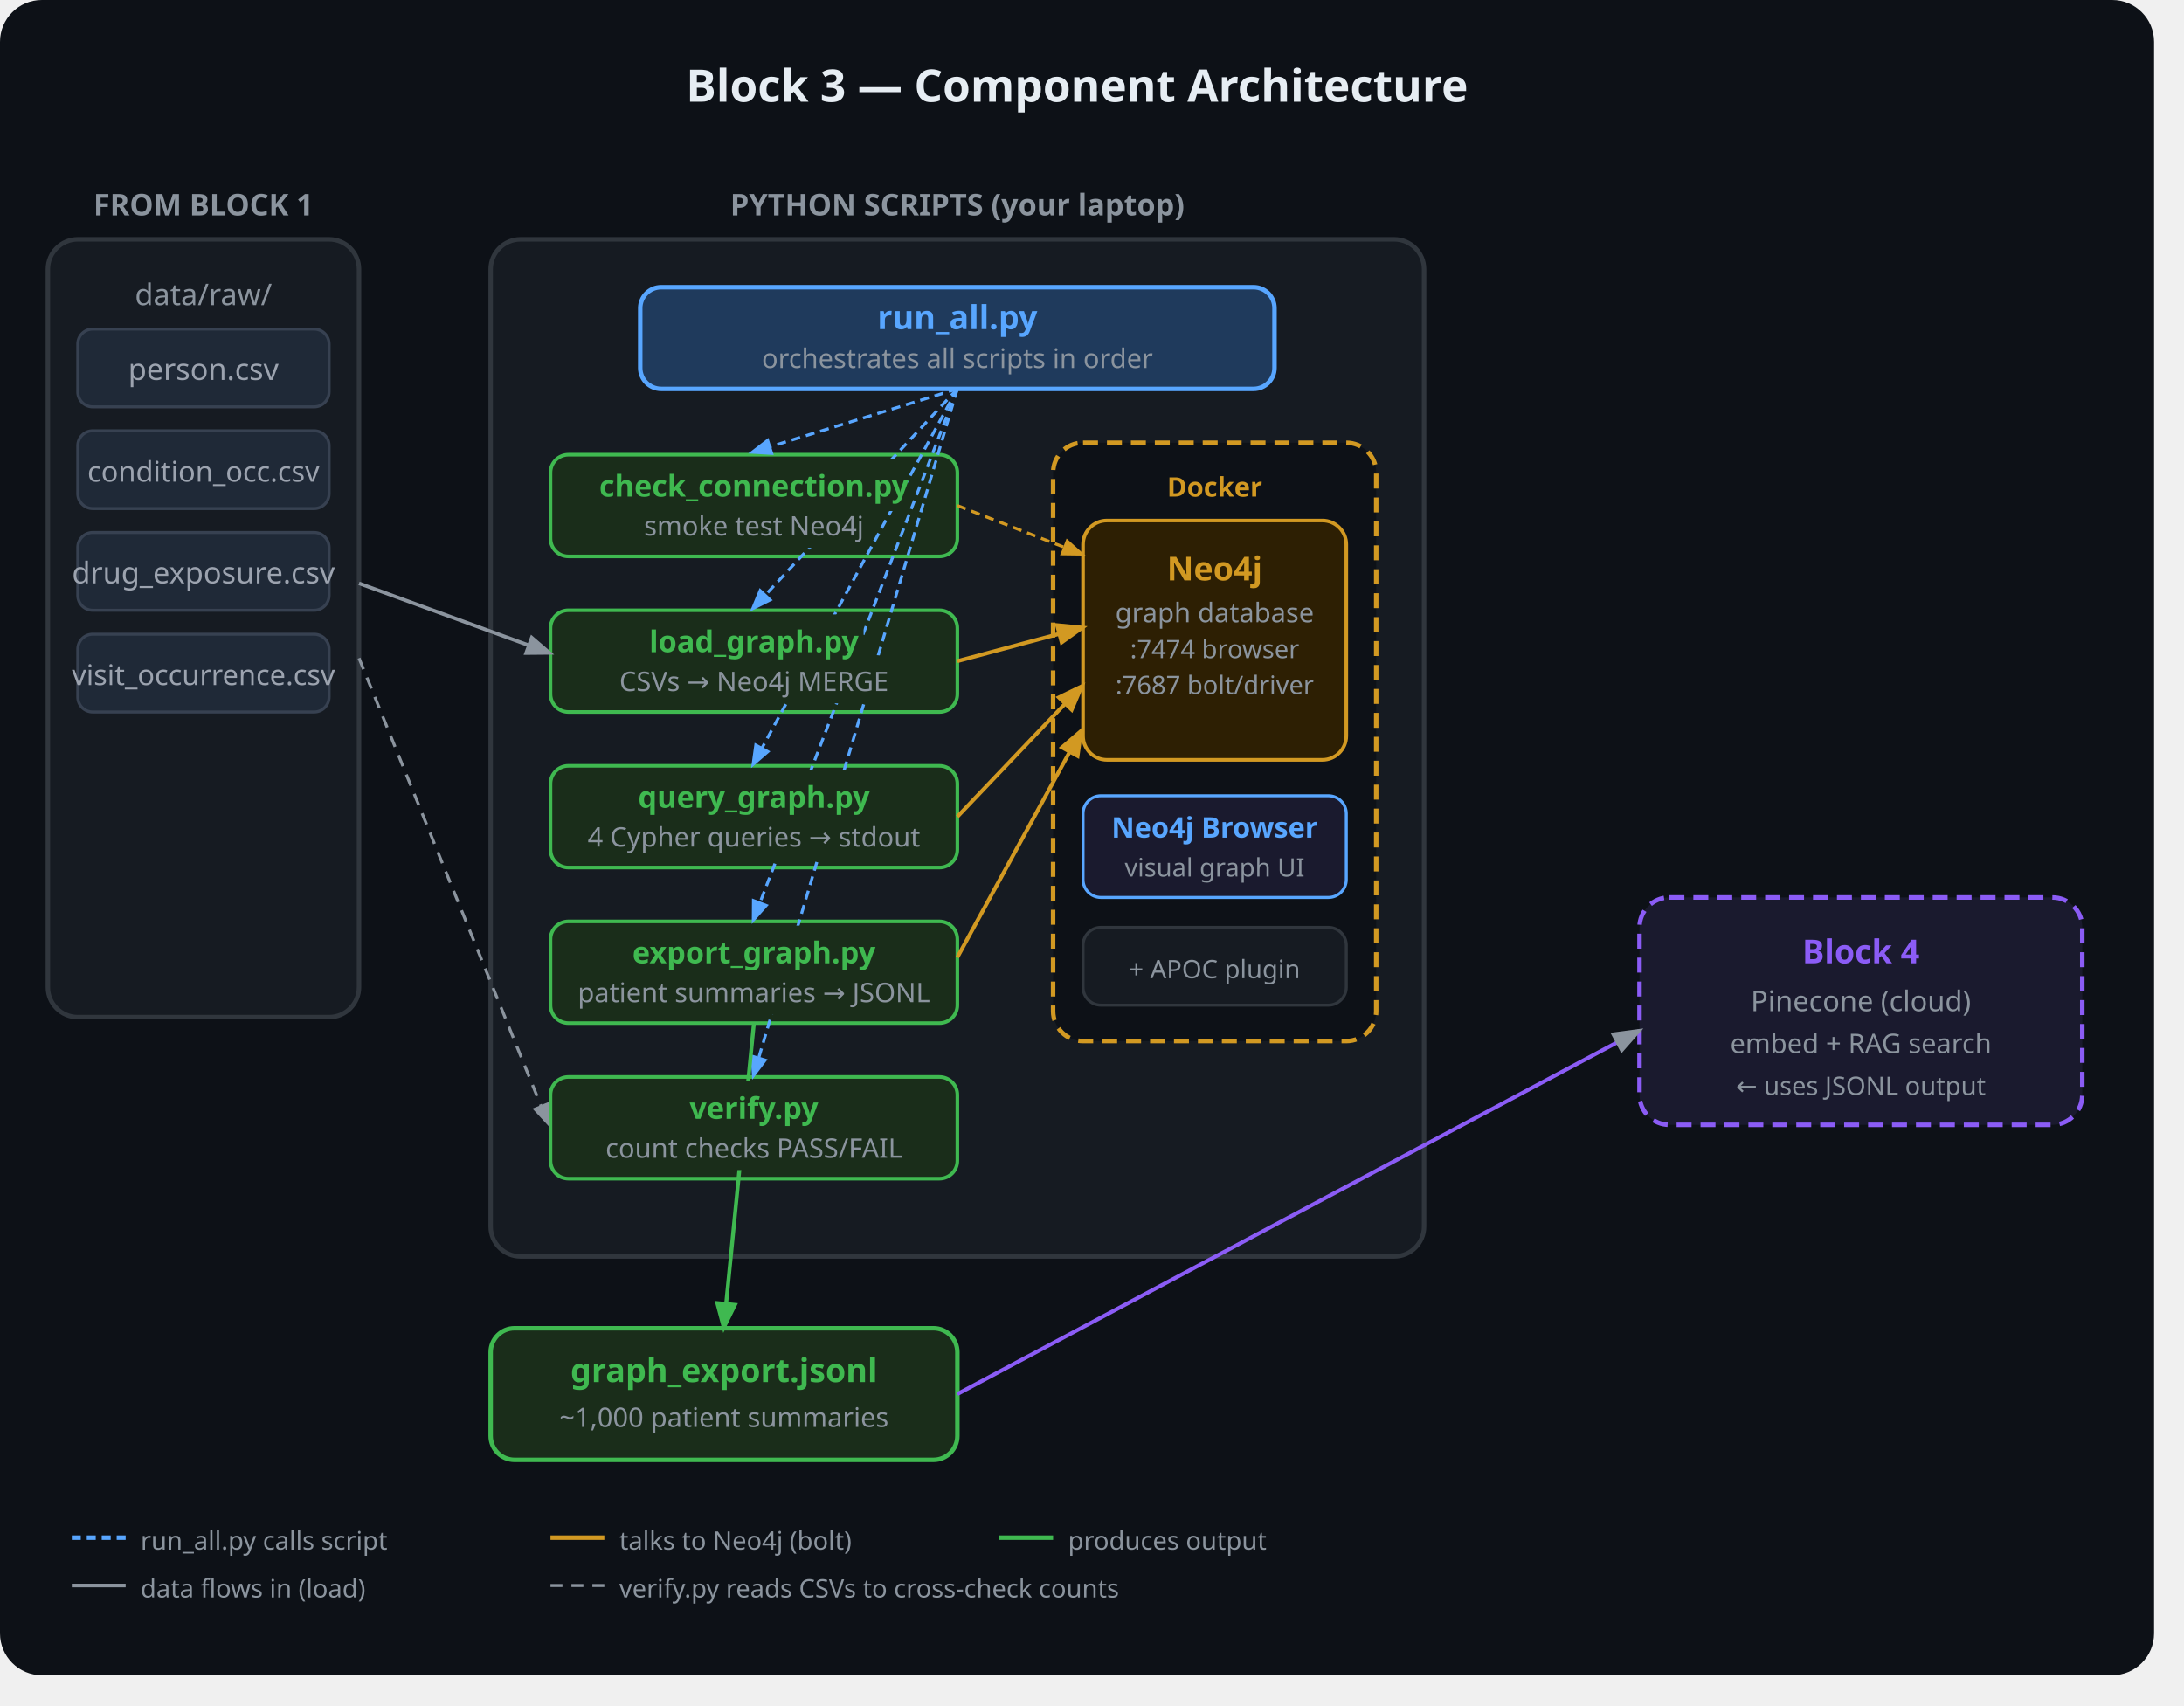
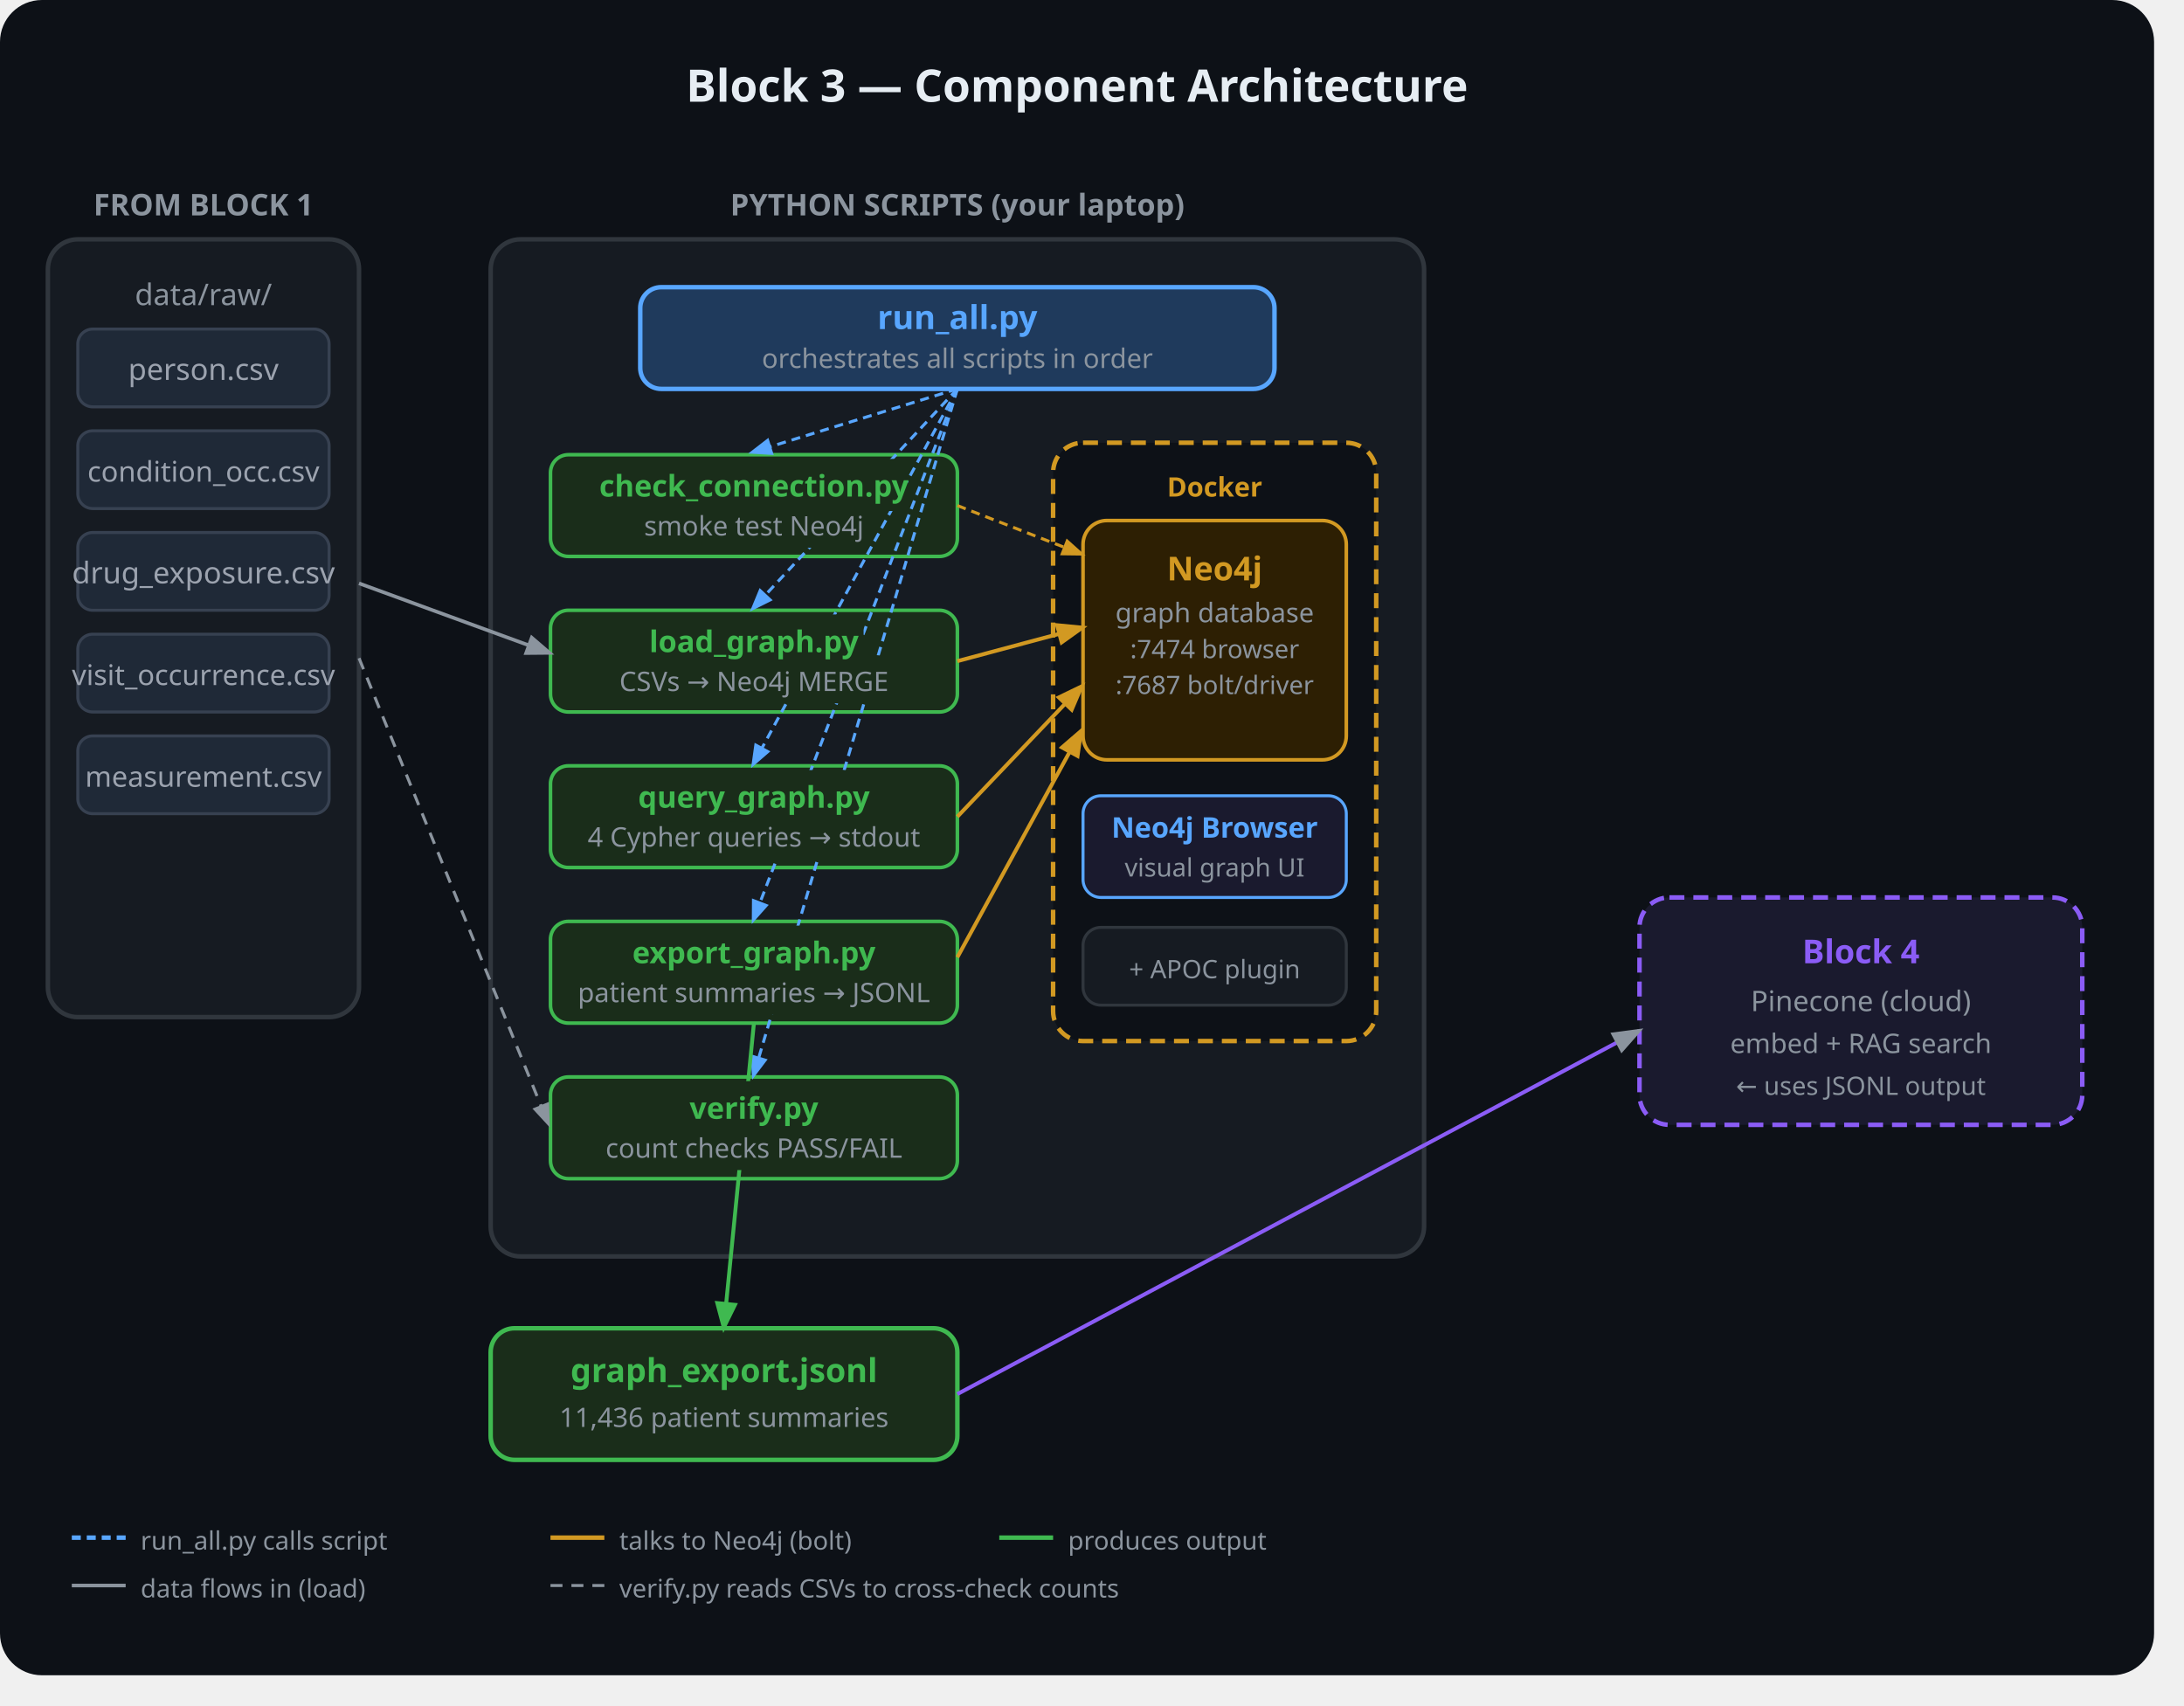
<svg xmlns="http://www.w3.org/2000/svg" viewBox="0 0 730 570" role="img" font-family="system-ui, sans-serif" font-size="12" style="">
  <defs>
    <marker id="arr" markerWidth="8" markerHeight="8" refX="6" refY="3" orient="auto">
      <path d="M0,0 L0,6 L8,3 z" fill="#8b949e" />
    </marker>
    <marker id="arrBlue" markerWidth="8" markerHeight="8" refX="6" refY="3" orient="auto">
      <path d="M0,0 L0,6 L8,3 z" fill="#58a6ff" />
    </marker>
    <marker id="arrGreen" markerWidth="8" markerHeight="8" refX="6" refY="3" orient="auto">
      <path d="M0,0 L0,6 L8,3 z" fill="#3fb950" />
    </marker>
    <marker id="arrYellow" markerWidth="8" markerHeight="8" refX="6" refY="3" orient="auto">
      <path d="M0,0 L0,6 L8,3 z" fill="#d29922" />
    </marker>
    <mask id="imagine-text-gaps-xawyx4" maskUnits="userSpaceOnUse">
      <rect x="0" y="0" width="730" height="570" fill="white" />
      <rect x="231.711" y="15.746" width="256.943" height="23.787" fill="black" rx="2" />
      <rect x="30.007" y="59.4" width="75.986" height="17.427" fill="black" rx="2" />
      <rect x="42.479" y="89.4" width="51.379" height="17.427" fill="black" rx="2" />
      <rect x="40.917" y="114.4" width="54.322" height="17.427" fill="black" rx="2" />
      <rect x="27.506" y="148.4" width="81.385" height="16.72" fill="black" rx="2" />
      <rect x="23.476" y="182.4" width="89.204" height="17.427" fill="black" rx="2" />
      <rect x="22.598" y="216.4" width="90.485" height="16.72" fill="black" rx="2" />
      <rect x="244.834" y="59.4" width="150.332" height="17.427" fill="black" rx="2" />
      <rect x="290.918" y="95.986" width="58.602" height="18.84" fill="black" rx="2" />
      <rect x="255.241" y="111.106" width="129.92" height="16.014" fill="black" rx="2" />
      <rect x="201.077" y="153.4" width="102.415" height="17.427" fill="black" rx="2" />
      <rect x="213.35" y="167.106" width="77.3" height="16.014" fill="black" rx="2" />
      <rect x="215.912" y="205.4" width="72.743" height="17.427" fill="black" rx="2" />
      <rect x="204.516" y="219.106" width="95.353" height="16.014" fill="black" rx="2" />
      <rect x="212.588" y="257.4" width="79.389" height="17.427" fill="black" rx="2" />
      <rect x="194.739" y="271.106" width="114.29" height="16.014" fill="black" rx="2" />
      <rect x="210.805" y="309.4" width="82.953" height="17.427" fill="black" rx="2" />
      <rect x="192.177" y="323.106" width="120.352" height="16.014" fill="black" rx="2" />
      <rect x="228.163" y="361.4" width="47.538" height="17.427" fill="black" rx="2" />
      <rect x="201.215" y="375.106" width="102.28" height="16.014" fill="black" rx="2" />
      <rect x="387.634" y="154.106" width="37.638" height="16.014" fill="black" rx="2" />
      <rect x="386.591" y="179.986" width="39.217" height="18.84" fill="black" rx="2" />
      <rect x="371.132" y="196.106" width="69.977" height="16.014" fill="black" rx="2" />
      <rect x="375.725" y="208.813" width="61.127" height="15.307" fill="black" rx="2" />
      <rect x="370.911" y="220.813" width="70.758" height="15.307" fill="black" rx="2" />
      <rect x="370.376" y="267.4" width="71.973" height="16.72" fill="black" rx="2" />
      <rect x="373.418" y="281.813" width="64.458" height="15.307" fill="black" rx="2" />
      <rect x="373.953" y="315.813" width="64.229" height="15.307" fill="black" rx="2" />
      <rect x="189.459" y="447.986" width="105.082" height="18.84" fill="black" rx="2" />
      <rect x="186.406" y="465.106" width="111.602" height="16.014" fill="black" rx="2" />
      <rect x="599.157" y="307.986" width="46.423" height="18.84" fill="black" rx="2" />
      <rect x="583.091" y="325.4" width="77.819" height="16.72" fill="black" rx="2" />
      <rect x="576.024" y="340.106" width="91.953" height="16.014" fill="black" rx="2" />
      <rect x="577.79" y="354.813" width="89.066" height="15.307" fill="black" rx="2" />
      <rect x="19" y="-3.187" width="85.159" height="15.307" fill="black" rx="2" />
      <rect x="179" y="-3.187" width="82.627" height="15.307" fill="black" rx="2" />
      <rect x="329" y="-3.187" width="71.028" height="15.307" fill="black" rx="2" />
      <rect x="19" y="12.813" width="79.553" height="15.307" fill="black" rx="2" />
      <rect x="178.293" y="12.813" width="166.917" height="15.307" fill="black" rx="2" />
    </mask>
  </defs>
  <rect width="720" height="560" fill="#0d1117" rx="14" style="fill:rgb(13, 17, 23);stroke:none;color:rgb(11, 11, 11);stroke-width:1px;stroke-linecap:butt;stroke-linejoin:miter;opacity:1;font-family:system-ui, sans-serif;font-size:12px;font-weight:400;text-anchor:start;dominant-baseline:auto" />
  <text x="360" y="34" text-anchor="middle" font-size="15" font-weight="700" fill="#e6edf3" style="fill:rgb(230, 237, 243);stroke:none;color:rgb(11, 11, 11);stroke-width:1px;stroke-linecap:butt;stroke-linejoin:miter;opacity:1;font-family:system-ui, sans-serif;font-size:15px;font-weight:700;text-anchor:middle;dominant-baseline:auto">Block 3 — Component Architecture</text>
  <text x="68" y="72" text-anchor="middle" font-size="10" fill="#8b949e" font-weight="600" style="fill:rgb(139, 148, 158);stroke:none;color:rgb(11, 11, 11);stroke-width:1px;stroke-linecap:butt;stroke-linejoin:miter;opacity:1;font-family:system-ui, sans-serif;font-size:10px;font-weight:600;text-anchor:middle;dominant-baseline:auto">FROM BLOCK 1</text>
  <rect x="16" y="80" width="104" height="260" rx="10" fill="#161b22" stroke="#30363d" stroke-width="1.5" style="fill:rgb(22, 27, 34);stroke:rgb(48, 54, 61);color:rgb(11, 11, 11);stroke-width:1.5px;stroke-linecap:butt;stroke-linejoin:miter;opacity:1;font-family:system-ui, sans-serif;font-size:12px;font-weight:400;text-anchor:start;dominant-baseline:auto" />
  <text x="68" y="102" text-anchor="middle" font-size="10" fill="#8b949e" style="fill:rgb(139, 148, 158);stroke:none;color:rgb(11, 11, 11);stroke-width:1px;stroke-linecap:butt;stroke-linejoin:miter;opacity:1;font-family:system-ui, sans-serif;font-size:10px;font-weight:400;text-anchor:middle;dominant-baseline:auto">data/raw/</text>
  <rect x="26" y="110" width="84" height="26" rx="5" fill="#1f2937" stroke="#374151" stroke-width="1" style="fill:rgb(31, 41, 55);stroke:rgb(55, 65, 81);color:rgb(11, 11, 11);stroke-width:1px;stroke-linecap:butt;stroke-linejoin:miter;opacity:1;font-family:system-ui, sans-serif;font-size:12px;font-weight:400;text-anchor:start;dominant-baseline:auto" />
  <text x="68" y="127" text-anchor="middle" font-size="10" fill="#9ca3af" style="fill:rgb(156, 163, 175);stroke:none;color:rgb(11, 11, 11);stroke-width:1px;stroke-linecap:butt;stroke-linejoin:miter;opacity:1;font-family:system-ui, sans-serif;font-size:10px;font-weight:400;text-anchor:middle;dominant-baseline:auto">person.csv</text>
  <rect x="26" y="144" width="84" height="26" rx="5" fill="#1f2937" stroke="#374151" stroke-width="1" style="fill:rgb(31, 41, 55);stroke:rgb(55, 65, 81);color:rgb(11, 11, 11);stroke-width:1px;stroke-linecap:butt;stroke-linejoin:miter;opacity:1;font-family:system-ui, sans-serif;font-size:12px;font-weight:400;text-anchor:start;dominant-baseline:auto" />
  <text x="68" y="161" text-anchor="middle" font-size="9.5" fill="#9ca3af" style="fill:rgb(156, 163, 175);stroke:none;color:rgb(11, 11, 11);stroke-width:1px;stroke-linecap:butt;stroke-linejoin:miter;opacity:1;font-family:system-ui, sans-serif;font-size:9.5px;font-weight:400;text-anchor:middle;dominant-baseline:auto">condition_occ.csv</text>
  <rect x="26" y="178" width="84" height="26" rx="5" fill="#1f2937" stroke="#374151" stroke-width="1" style="fill:rgb(31, 41, 55);stroke:rgb(55, 65, 81);color:rgb(11, 11, 11);stroke-width:1px;stroke-linecap:butt;stroke-linejoin:miter;opacity:1;font-family:system-ui, sans-serif;font-size:12px;font-weight:400;text-anchor:start;dominant-baseline:auto" />
  <text x="68" y="195" text-anchor="middle" font-size="10" fill="#9ca3af" style="fill:rgb(156, 163, 175);stroke:none;color:rgb(11, 11, 11);stroke-width:1px;stroke-linecap:butt;stroke-linejoin:miter;opacity:1;font-family:system-ui, sans-serif;font-size:10px;font-weight:400;text-anchor:middle;dominant-baseline:auto">drug_exposure.csv</text>
  <rect x="26" y="212" width="84" height="26" rx="5" fill="#1f2937" stroke="#374151" stroke-width="1" style="fill:rgb(31, 41, 55);stroke:rgb(55, 65, 81);color:rgb(11, 11, 11);stroke-width:1px;stroke-linecap:butt;stroke-linejoin:miter;opacity:1;font-family:system-ui, sans-serif;font-size:12px;font-weight:400;text-anchor:start;dominant-baseline:auto" />
  <text x="68" y="229" text-anchor="middle" font-size="9.5" fill="#9ca3af" style="fill:rgb(156, 163, 175);stroke:none;color:rgb(11, 11, 11);stroke-width:1px;stroke-linecap:butt;stroke-linejoin:miter;opacity:1;font-family:system-ui, sans-serif;font-size:9.5px;font-weight:400;text-anchor:middle;dominant-baseline:auto">visit_occurrence.csv</text>
+   <rect x="26" y="246" width="84" height="26" rx="5" fill="#1f2937" stroke="#374151" stroke-width="1" style="fill:rgb(31, 41, 55);stroke:rgb(55, 65, 81);color:rgb(11, 11, 11);stroke-width:1px;stroke-linecap:butt;stroke-linejoin:miter;opacity:1;font-family:system-ui, sans-serif;font-size:12px;font-weight:400;text-anchor:start;dominant-baseline:auto" />
+   <text x="68" y="263" text-anchor="middle" font-size="9.5" fill="#9ca3af" style="fill:rgb(156, 163, 175);stroke:none;color:rgb(11, 11, 11);stroke-width:1px;stroke-linecap:butt;stroke-linejoin:miter;opacity:1;font-family:system-ui, sans-serif;font-size:9.5px;font-weight:400;text-anchor:middle;dominant-baseline:auto">measurement.csv</text>
  <text x="320" y="72" text-anchor="middle" font-size="10" fill="#8b949e" font-weight="600" style="fill:rgb(139, 148, 158);stroke:none;color:rgb(11, 11, 11);stroke-width:1px;stroke-linecap:butt;stroke-linejoin:miter;opacity:1;font-family:system-ui, sans-serif;font-size:10px;font-weight:600;text-anchor:middle;dominant-baseline:auto">PYTHON SCRIPTS (your laptop)</text>
  <rect x="164" y="80" width="312" height="340" rx="10" fill="#161b22" stroke="#30363d" stroke-width="1.5" style="fill:rgb(22, 27, 34);stroke:rgb(48, 54, 61);color:rgb(11, 11, 11);stroke-width:1.5px;stroke-linecap:butt;stroke-linejoin:miter;opacity:1;font-family:system-ui, sans-serif;font-size:12px;font-weight:400;text-anchor:start;dominant-baseline:auto" />
  <rect x="214" y="96" width="212" height="34" rx="7" fill="#1f3a5c" stroke="#58a6ff" stroke-width="1.5" style="fill:rgb(31, 58, 92);stroke:rgb(88, 166, 255);color:rgb(11, 11, 11);stroke-width:1.5px;stroke-linecap:butt;stroke-linejoin:miter;opacity:1;font-family:system-ui, sans-serif;font-size:12px;font-weight:400;text-anchor:start;dominant-baseline:auto" />
  <text x="320" y="110" text-anchor="middle" font-size="11" font-weight="700" fill="#58a6ff" style="fill:rgb(88, 166, 255);stroke:none;color:rgb(11, 11, 11);stroke-width:1px;stroke-linecap:butt;stroke-linejoin:miter;opacity:1;font-family:system-ui, sans-serif;font-size:11px;font-weight:700;text-anchor:middle;dominant-baseline:auto">run_all.py</text>
  <text x="320" y="123" text-anchor="middle" font-size="9" fill="#8b949e" style="fill:rgb(139, 148, 158);stroke:none;color:rgb(11, 11, 11);stroke-width:1px;stroke-linecap:butt;stroke-linejoin:miter;opacity:1;font-family:system-ui, sans-serif;font-size:9px;font-weight:400;text-anchor:middle;dominant-baseline:auto">orchestrates all scripts in order</text>
  <rect x="184" y="152" width="136" height="34" rx="6" fill="#1a2d1a" stroke="#3fb950" stroke-width="1.2" style="fill:rgb(26, 45, 26);stroke:rgb(63, 185, 80);color:rgb(11, 11, 11);stroke-width:1.2px;stroke-linecap:butt;stroke-linejoin:miter;opacity:1;font-family:system-ui, sans-serif;font-size:12px;font-weight:400;text-anchor:start;dominant-baseline:auto" />
  <text x="252" y="166" text-anchor="middle" font-size="10" font-weight="600" fill="#3fb950" style="fill:rgb(63, 185, 80);stroke:none;color:rgb(11, 11, 11);stroke-width:1px;stroke-linecap:butt;stroke-linejoin:miter;opacity:1;font-family:system-ui, sans-serif;font-size:10px;font-weight:600;text-anchor:middle;dominant-baseline:auto">check_connection.py</text>
  <text x="252" y="179" text-anchor="middle" font-size="9" fill="#8b949e" style="fill:rgb(139, 148, 158);stroke:none;color:rgb(11, 11, 11);stroke-width:1px;stroke-linecap:butt;stroke-linejoin:miter;opacity:1;font-family:system-ui, sans-serif;font-size:9px;font-weight:400;text-anchor:middle;dominant-baseline:auto">smoke test Neo4j</text>
  <rect x="184" y="204" width="136" height="34" rx="6" fill="#1a2d1a" stroke="#3fb950" stroke-width="1.2" style="fill:rgb(26, 45, 26);stroke:rgb(63, 185, 80);color:rgb(11, 11, 11);stroke-width:1.2px;stroke-linecap:butt;stroke-linejoin:miter;opacity:1;font-family:system-ui, sans-serif;font-size:12px;font-weight:400;text-anchor:start;dominant-baseline:auto" />
  <text x="252" y="218" text-anchor="middle" font-size="10" font-weight="600" fill="#3fb950" style="fill:rgb(63, 185, 80);stroke:none;color:rgb(11, 11, 11);stroke-width:1px;stroke-linecap:butt;stroke-linejoin:miter;opacity:1;font-family:system-ui, sans-serif;font-size:10px;font-weight:600;text-anchor:middle;dominant-baseline:auto">load_graph.py</text>
  <text x="252" y="231" text-anchor="middle" font-size="9" fill="#8b949e" style="fill:rgb(139, 148, 158);stroke:none;color:rgb(11, 11, 11);stroke-width:1px;stroke-linecap:butt;stroke-linejoin:miter;opacity:1;font-family:system-ui, sans-serif;font-size:9px;font-weight:400;text-anchor:middle;dominant-baseline:auto">CSVs → Neo4j MERGE</text>
  <rect x="184" y="256" width="136" height="34" rx="6" fill="#1a2d1a" stroke="#3fb950" stroke-width="1.2" style="fill:rgb(26, 45, 26);stroke:rgb(63, 185, 80);color:rgb(11, 11, 11);stroke-width:1.2px;stroke-linecap:butt;stroke-linejoin:miter;opacity:1;font-family:system-ui, sans-serif;font-size:12px;font-weight:400;text-anchor:start;dominant-baseline:auto" />
  <text x="252" y="270" text-anchor="middle" font-size="10" font-weight="600" fill="#3fb950" style="fill:rgb(63, 185, 80);stroke:none;color:rgb(11, 11, 11);stroke-width:1px;stroke-linecap:butt;stroke-linejoin:miter;opacity:1;font-family:system-ui, sans-serif;font-size:10px;font-weight:600;text-anchor:middle;dominant-baseline:auto">query_graph.py</text>
  <text x="252" y="283" text-anchor="middle" font-size="9" fill="#8b949e" style="fill:rgb(139, 148, 158);stroke:none;color:rgb(11, 11, 11);stroke-width:1px;stroke-linecap:butt;stroke-linejoin:miter;opacity:1;font-family:system-ui, sans-serif;font-size:9px;font-weight:400;text-anchor:middle;dominant-baseline:auto">4 Cypher queries → stdout</text>
  <rect x="184" y="308" width="136" height="34" rx="6" fill="#1a2d1a" stroke="#3fb950" stroke-width="1.2" style="fill:rgb(26, 45, 26);stroke:rgb(63, 185, 80);color:rgb(11, 11, 11);stroke-width:1.2px;stroke-linecap:butt;stroke-linejoin:miter;opacity:1;font-family:system-ui, sans-serif;font-size:12px;font-weight:400;text-anchor:start;dominant-baseline:auto" />
  <text x="252" y="322" text-anchor="middle" font-size="10" font-weight="600" fill="#3fb950" style="fill:rgb(63, 185, 80);stroke:none;color:rgb(11, 11, 11);stroke-width:1px;stroke-linecap:butt;stroke-linejoin:miter;opacity:1;font-family:system-ui, sans-serif;font-size:10px;font-weight:600;text-anchor:middle;dominant-baseline:auto">export_graph.py</text>
  <text x="252" y="335" text-anchor="middle" font-size="9" fill="#8b949e" style="fill:rgb(139, 148, 158);stroke:none;color:rgb(11, 11, 11);stroke-width:1px;stroke-linecap:butt;stroke-linejoin:miter;opacity:1;font-family:system-ui, sans-serif;font-size:9px;font-weight:400;text-anchor:middle;dominant-baseline:auto">patient summaries → JSONL</text>
  <rect x="184" y="360" width="136" height="34" rx="6" fill="#1a2d1a" stroke="#3fb950" stroke-width="1.2" style="fill:rgb(26, 45, 26);stroke:rgb(63, 185, 80);color:rgb(11, 11, 11);stroke-width:1.2px;stroke-linecap:butt;stroke-linejoin:miter;opacity:1;font-family:system-ui, sans-serif;font-size:12px;font-weight:400;text-anchor:start;dominant-baseline:auto" />
  <text x="252" y="374" text-anchor="middle" font-size="10" font-weight="600" fill="#3fb950" style="fill:rgb(63, 185, 80);stroke:none;color:rgb(11, 11, 11);stroke-width:1px;stroke-linecap:butt;stroke-linejoin:miter;opacity:1;font-family:system-ui, sans-serif;font-size:10px;font-weight:600;text-anchor:middle;dominant-baseline:auto">verify.py</text>
  <text x="252" y="387" text-anchor="middle" font-size="9" fill="#8b949e" style="fill:rgb(139, 148, 158);stroke:none;color:rgb(11, 11, 11);stroke-width:1px;stroke-linecap:butt;stroke-linejoin:miter;opacity:1;font-family:system-ui, sans-serif;font-size:9px;font-weight:400;text-anchor:middle;dominant-baseline:auto">count checks PASS/FAIL</text>
  <rect x="352" y="148" width="108" height="200" rx="10" fill="#0d1117" stroke="#d29922" stroke-width="1.5" stroke-dasharray="5,3" style="fill:rgb(13, 17, 23);stroke:rgb(210, 153, 34);color:rgb(11, 11, 11);stroke-width:1.5px;stroke-dasharray:5px, 3px;stroke-linecap:butt;stroke-linejoin:miter;opacity:1;font-family:system-ui, sans-serif;font-size:12px;font-weight:400;text-anchor:start;dominant-baseline:auto" />
  <text x="406" y="166" text-anchor="middle" font-size="9" fill="#d29922" font-weight="600" style="fill:rgb(210, 153, 34);stroke:none;color:rgb(11, 11, 11);stroke-width:1px;stroke-linecap:butt;stroke-linejoin:miter;opacity:1;font-family:system-ui, sans-serif;font-size:9px;font-weight:600;text-anchor:middle;dominant-baseline:auto">Docker</text>
  <rect x="362" y="174" width="88" height="80" rx="8" fill="#2d1f03" stroke="#d29922" stroke-width="1.2" style="fill:rgb(45, 31, 3);stroke:rgb(210, 153, 34);color:rgb(11, 11, 11);stroke-width:1.2px;stroke-linecap:butt;stroke-linejoin:miter;opacity:1;font-family:system-ui, sans-serif;font-size:12px;font-weight:400;text-anchor:start;dominant-baseline:auto" />
  <text x="406" y="194" text-anchor="middle" font-size="11" font-weight="700" fill="#d29922" style="fill:rgb(210, 153, 34);stroke:none;color:rgb(11, 11, 11);stroke-width:1px;stroke-linecap:butt;stroke-linejoin:miter;opacity:1;font-family:system-ui, sans-serif;font-size:11px;font-weight:700;text-anchor:middle;dominant-baseline:auto">Neo4j</text>
  <text x="406" y="208" text-anchor="middle" font-size="9" fill="#8b949e" style="fill:rgb(139, 148, 158);stroke:none;color:rgb(11, 11, 11);stroke-width:1px;stroke-linecap:butt;stroke-linejoin:miter;opacity:1;font-family:system-ui, sans-serif;font-size:9px;font-weight:400;text-anchor:middle;dominant-baseline:auto">graph database</text>
  <text x="406" y="220" text-anchor="middle" font-size="8.5" fill="#8b949e" style="fill:rgb(139, 148, 158);stroke:none;color:rgb(11, 11, 11);stroke-width:1px;stroke-linecap:butt;stroke-linejoin:miter;opacity:1;font-family:system-ui, sans-serif;font-size:8.5px;font-weight:400;text-anchor:middle;dominant-baseline:auto">:7474 browser</text>
  <text x="406" y="232" text-anchor="middle" font-size="8.5" fill="#8b949e" style="fill:rgb(139, 148, 158);stroke:none;color:rgb(11, 11, 11);stroke-width:1px;stroke-linecap:butt;stroke-linejoin:miter;opacity:1;font-family:system-ui, sans-serif;font-size:8.5px;font-weight:400;text-anchor:middle;dominant-baseline:auto">:7687 bolt/driver</text>
  <rect x="362" y="266" width="88" height="34" rx="6" fill="#1a1a2e" stroke="#58a6ff" stroke-width="1" style="fill:rgb(26, 26, 46);stroke:rgb(88, 166, 255);color:rgb(11, 11, 11);stroke-width:1px;stroke-linecap:butt;stroke-linejoin:miter;opacity:1;font-family:system-ui, sans-serif;font-size:12px;font-weight:400;text-anchor:start;dominant-baseline:auto" />
  <text x="406" y="280" text-anchor="middle" font-size="9.5" font-weight="600" fill="#58a6ff" style="fill:rgb(88, 166, 255);stroke:none;color:rgb(11, 11, 11);stroke-width:1px;stroke-linecap:butt;stroke-linejoin:miter;opacity:1;font-family:system-ui, sans-serif;font-size:9.5px;font-weight:600;text-anchor:middle;dominant-baseline:auto">Neo4j Browser</text>
  <text x="406" y="293" text-anchor="middle" font-size="8.5" fill="#8b949e" style="fill:rgb(139, 148, 158);stroke:none;color:rgb(11, 11, 11);stroke-width:1px;stroke-linecap:butt;stroke-linejoin:miter;opacity:1;font-family:system-ui, sans-serif;font-size:8.5px;font-weight:400;text-anchor:middle;dominant-baseline:auto">visual graph UI</text>
  <rect x="362" y="310" width="88" height="26" rx="6" fill="#161b22" stroke="#30363d" stroke-width="1" style="fill:rgb(22, 27, 34);stroke:rgb(48, 54, 61);color:rgb(11, 11, 11);stroke-width:1px;stroke-linecap:butt;stroke-linejoin:miter;opacity:1;font-family:system-ui, sans-serif;font-size:12px;font-weight:400;text-anchor:start;dominant-baseline:auto" />
  <text x="406" y="327" text-anchor="middle" font-size="8.5" fill="#8b949e" style="fill:rgb(139, 148, 158);stroke:none;color:rgb(11, 11, 11);stroke-width:1px;stroke-linecap:butt;stroke-linejoin:miter;opacity:1;font-family:system-ui, sans-serif;font-size:8.5px;font-weight:400;text-anchor:middle;dominant-baseline:auto">+ APOC plugin</text>
  <rect x="164" y="444" width="156" height="44" rx="8" fill="#1a2d1a" stroke="#3fb950" stroke-width="1.5" style="fill:rgb(26, 45, 26);stroke:rgb(63, 185, 80);color:rgb(11, 11, 11);stroke-width:1.5px;stroke-linecap:butt;stroke-linejoin:miter;opacity:1;font-family:system-ui, sans-serif;font-size:12px;font-weight:400;text-anchor:start;dominant-baseline:auto" />
  <text x="242" y="462" text-anchor="middle" font-size="11" font-weight="700" fill="#3fb950" style="fill:rgb(63, 185, 80);stroke:none;color:rgb(11, 11, 11);stroke-width:1px;stroke-linecap:butt;stroke-linejoin:miter;opacity:1;font-family:system-ui, sans-serif;font-size:11px;font-weight:700;text-anchor:middle;dominant-baseline:auto">graph_export.jsonl</text>
-   <text x="242" y="477" text-anchor="middle" font-size="9" fill="#8b949e" style="fill:rgb(139, 148, 158);stroke:none;color:rgb(11, 11, 11);stroke-width:1px;stroke-linecap:butt;stroke-linejoin:miter;opacity:1;font-family:system-ui, sans-serif;font-size:9px;font-weight:400;text-anchor:middle;dominant-baseline:auto">~1,000 patient summaries</text>
+   <text x="242" y="477" text-anchor="middle" font-size="9" fill="#8b949e" style="fill:rgb(139, 148, 158);stroke:none;color:rgb(11, 11, 11);stroke-width:1px;stroke-linecap:butt;stroke-linejoin:miter;opacity:1;font-family:system-ui, sans-serif;font-size:9px;font-weight:400;text-anchor:middle;dominant-baseline:auto">11,436 patient summaries</text>
  <rect x="548" y="300" width="148" height="76" rx="10" fill="#1a1a2e" stroke="#8b5cf6" stroke-width="1.5" stroke-dasharray="5,3" style="fill:rgb(26, 26, 46);stroke:rgb(139, 92, 246);color:rgb(11, 11, 11);stroke-width:1.5px;stroke-dasharray:5px, 3px;stroke-linecap:butt;stroke-linejoin:miter;opacity:1;font-family:system-ui, sans-serif;font-size:12px;font-weight:400;text-anchor:start;dominant-baseline:auto" />
  <text x="622" y="322" text-anchor="middle" font-size="11" font-weight="700" fill="#8b5cf6" style="fill:rgb(139, 92, 246);stroke:none;color:rgb(11, 11, 11);stroke-width:1px;stroke-linecap:butt;stroke-linejoin:miter;opacity:1;font-family:system-ui, sans-serif;font-size:11px;font-weight:700;text-anchor:middle;dominant-baseline:auto">Block 4</text>
  <text x="622" y="338" text-anchor="middle" font-size="9.5" fill="#8b949e" style="fill:rgb(139, 148, 158);stroke:none;color:rgb(11, 11, 11);stroke-width:1px;stroke-linecap:butt;stroke-linejoin:miter;opacity:1;font-family:system-ui, sans-serif;font-size:9.5px;font-weight:400;text-anchor:middle;dominant-baseline:auto">Pinecone (cloud)</text>
  <text x="622" y="352" text-anchor="middle" font-size="9" fill="#8b949e" style="fill:rgb(139, 148, 158);stroke:none;color:rgb(11, 11, 11);stroke-width:1px;stroke-linecap:butt;stroke-linejoin:miter;opacity:1;font-family:system-ui, sans-serif;font-size:9px;font-weight:400;text-anchor:middle;dominant-baseline:auto">embed + RAG search</text>
  <text x="622" y="366" text-anchor="middle" font-size="8.5" fill="#8b949e" style="fill:rgb(139, 148, 158);stroke:none;color:rgb(11, 11, 11);stroke-width:1px;stroke-linecap:butt;stroke-linejoin:miter;opacity:1;font-family:system-ui, sans-serif;font-size:8.5px;font-weight:400;text-anchor:middle;dominant-baseline:auto">← uses JSONL output</text>
  <line x1="120" y1="195" x2="183" y2="218" stroke="#8b949e" stroke-width="1.2" marker-end="url(#arr)" style="fill:rgb(0, 0, 0);stroke:rgb(139, 148, 158);color:rgb(11, 11, 11);stroke-width:1.2px;stroke-linecap:butt;stroke-linejoin:miter;opacity:1;font-family:system-ui, sans-serif;font-size:12px;font-weight:400;text-anchor:start;dominant-baseline:auto" />
  <line x1="120" y1="220" x2="183" y2="375" stroke="#8b949e" stroke-width="1" stroke-dasharray="4,3" marker-end="url(#arr)" style="fill:rgb(0, 0, 0);stroke:rgb(139, 148, 158);color:rgb(11, 11, 11);stroke-width:1px;stroke-dasharray:4px, 3px;stroke-linecap:butt;stroke-linejoin:miter;opacity:1;font-family:system-ui, sans-serif;font-size:12px;font-weight:400;text-anchor:start;dominant-baseline:auto" />
  <line x1="320" y1="130" x2="252" y2="151" stroke="#58a6ff" stroke-width="1" marker-end="url(#arrBlue)" stroke-dasharray="3,2" style="fill:rgb(0, 0, 0);stroke:rgb(88, 166, 255);color:rgb(11, 11, 11);stroke-width:1px;stroke-dasharray:3px, 2px;stroke-linecap:butt;stroke-linejoin:miter;opacity:1;font-family:system-ui, sans-serif;font-size:12px;font-weight:400;text-anchor:start;dominant-baseline:auto" />
  <line x1="320" y1="130" x2="252" y2="203" stroke="#58a6ff" stroke-width="1" marker-end="url(#arrBlue)" stroke-dasharray="3,2" mask="url(#imagine-text-gaps-xawyx4)" style="fill:rgb(0, 0, 0);stroke:rgb(88, 166, 255);color:rgb(11, 11, 11);stroke-width:1px;stroke-dasharray:3px, 2px;stroke-linecap:butt;stroke-linejoin:miter;opacity:1;font-family:system-ui, sans-serif;font-size:12px;font-weight:400;text-anchor:start;dominant-baseline:auto" />
  <line x1="320" y1="130" x2="252" y2="255" stroke="#58a6ff" stroke-width="1" marker-end="url(#arrBlue)" stroke-dasharray="3,2" mask="url(#imagine-text-gaps-xawyx4)" style="fill:rgb(0, 0, 0);stroke:rgb(88, 166, 255);color:rgb(11, 11, 11);stroke-width:1px;stroke-dasharray:3px, 2px;stroke-linecap:butt;stroke-linejoin:miter;opacity:1;font-family:system-ui, sans-serif;font-size:12px;font-weight:400;text-anchor:start;dominant-baseline:auto" />
  <line x1="320" y1="130" x2="252" y2="307" stroke="#58a6ff" stroke-width="1" marker-end="url(#arrBlue)" stroke-dasharray="3,2" mask="url(#imagine-text-gaps-xawyx4)" style="fill:rgb(0, 0, 0);stroke:rgb(88, 166, 255);color:rgb(11, 11, 11);stroke-width:1px;stroke-dasharray:3px, 2px;stroke-linecap:butt;stroke-linejoin:miter;opacity:1;font-family:system-ui, sans-serif;font-size:12px;font-weight:400;text-anchor:start;dominant-baseline:auto" />
  <line x1="320" y1="130" x2="252" y2="359" stroke="#58a6ff" stroke-width="1" marker-end="url(#arrBlue)" stroke-dasharray="3,2" mask="url(#imagine-text-gaps-xawyx4)" style="fill:rgb(0, 0, 0);stroke:rgb(88, 166, 255);color:rgb(11, 11, 11);stroke-width:1px;stroke-dasharray:3px, 2px;stroke-linecap:butt;stroke-linejoin:miter;opacity:1;font-family:system-ui, sans-serif;font-size:12px;font-weight:400;text-anchor:start;dominant-baseline:auto" />
  <line x1="320" y1="169" x2="361" y2="185" stroke="#d29922" stroke-width="1" stroke-dasharray="3,2" marker-end="url(#arrYellow)" style="fill:rgb(0, 0, 0);stroke:rgb(210, 153, 34);color:rgb(11, 11, 11);stroke-width:1px;stroke-dasharray:3px, 2px;stroke-linecap:butt;stroke-linejoin:miter;opacity:1;font-family:system-ui, sans-serif;font-size:12px;font-weight:400;text-anchor:start;dominant-baseline:auto" />
  <line x1="320" y1="221" x2="361" y2="210" stroke="#d29922" stroke-width="1.3" marker-end="url(#arrYellow)" style="fill:rgb(0, 0, 0);stroke:rgb(210, 153, 34);color:rgb(11, 11, 11);stroke-width:1.3px;stroke-linecap:butt;stroke-linejoin:miter;opacity:1;font-family:system-ui, sans-serif;font-size:12px;font-weight:400;text-anchor:start;dominant-baseline:auto" />
  <line x1="320" y1="273" x2="361" y2="230" stroke="#d29922" stroke-width="1.3" marker-end="url(#arrYellow)" style="fill:rgb(0, 0, 0);stroke:rgb(210, 153, 34);color:rgb(11, 11, 11);stroke-width:1.3px;stroke-linecap:butt;stroke-linejoin:miter;opacity:1;font-family:system-ui, sans-serif;font-size:12px;font-weight:400;text-anchor:start;dominant-baseline:auto" />
  <line x1="320" y1="320" x2="361" y2="245" stroke="#d29922" stroke-width="1.3" marker-end="url(#arrYellow)" style="fill:rgb(0, 0, 0);stroke:rgb(210, 153, 34);color:rgb(11, 11, 11);stroke-width:1.3px;stroke-linecap:butt;stroke-linejoin:miter;opacity:1;font-family:system-ui, sans-serif;font-size:12px;font-weight:400;text-anchor:start;dominant-baseline:auto" />
  <line x1="252" y1="342" x2="242" y2="443" stroke="#3fb950" stroke-width="1.3" marker-end="url(#arrGreen)" mask="url(#imagine-text-gaps-xawyx4)" style="fill:rgb(0, 0, 0);stroke:rgb(63, 185, 80);color:rgb(11, 11, 11);stroke-width:1.3px;stroke-linecap:butt;stroke-linejoin:miter;opacity:1;font-family:system-ui, sans-serif;font-size:12px;font-weight:400;text-anchor:start;dominant-baseline:auto" />
  <line x1="320" y1="466" x2="547" y2="345" stroke="#8b5cf6" stroke-width="1.3" marker-end="url(#arr)" style="fill:rgb(0, 0, 0);stroke:rgb(139, 92, 246);color:rgb(11, 11, 11);stroke-width:1.3px;stroke-linecap:butt;stroke-linejoin:miter;opacity:1;font-family:system-ui, sans-serif;font-size:12px;font-weight:400;text-anchor:start;dominant-baseline:auto" />
  <g transform="translate(24, 510)" style="fill:rgb(0, 0, 0);stroke:none;color:rgb(11, 11, 11);stroke-width:1px;stroke-linecap:butt;stroke-linejoin:miter;opacity:1;font-family:system-ui, sans-serif;font-size:12px;font-weight:400;text-anchor:start;dominant-baseline:auto">
    <line x1="0" y1="4" x2="18" y2="4" stroke="#58a6ff" stroke-width="1.5" stroke-dasharray="3,2" style="fill:rgb(0, 0, 0);stroke:rgb(88, 166, 255);color:rgb(11, 11, 11);stroke-width:1.5px;stroke-dasharray:3px, 2px;stroke-linecap:butt;stroke-linejoin:miter;opacity:1;font-family:system-ui, sans-serif;font-size:12px;font-weight:400;text-anchor:start;dominant-baseline:auto" />
    <text x="23" y="8" font-size="8.5" fill="#8b949e" style="fill:rgb(139, 148, 158);stroke:none;color:rgb(11, 11, 11);stroke-width:1px;stroke-linecap:butt;stroke-linejoin:miter;opacity:1;font-family:system-ui, sans-serif;font-size:8.5px;font-weight:400;text-anchor:start;dominant-baseline:auto">run_all.py calls script</text>
    <line x1="160" y1="4" x2="178" y2="4" stroke="#d29922" stroke-width="1.5" style="fill:rgb(0, 0, 0);stroke:rgb(210, 153, 34);color:rgb(11, 11, 11);stroke-width:1.5px;stroke-linecap:butt;stroke-linejoin:miter;opacity:1;font-family:system-ui, sans-serif;font-size:12px;font-weight:400;text-anchor:start;dominant-baseline:auto" />
    <text x="183" y="8" font-size="8.5" fill="#8b949e" style="fill:rgb(139, 148, 158);stroke:none;color:rgb(11, 11, 11);stroke-width:1px;stroke-linecap:butt;stroke-linejoin:miter;opacity:1;font-family:system-ui, sans-serif;font-size:8.5px;font-weight:400;text-anchor:start;dominant-baseline:auto">talks to Neo4j (bolt)</text>
    <line x1="310" y1="4" x2="328" y2="4" stroke="#3fb950" stroke-width="1.5" style="fill:rgb(0, 0, 0);stroke:rgb(63, 185, 80);color:rgb(11, 11, 11);stroke-width:1.5px;stroke-linecap:butt;stroke-linejoin:miter;opacity:1;font-family:system-ui, sans-serif;font-size:12px;font-weight:400;text-anchor:start;dominant-baseline:auto" />
    <text x="333" y="8" font-size="8.5" fill="#8b949e" style="fill:rgb(139, 148, 158);stroke:none;color:rgb(11, 11, 11);stroke-width:1px;stroke-linecap:butt;stroke-linejoin:miter;opacity:1;font-family:system-ui, sans-serif;font-size:8.5px;font-weight:400;text-anchor:start;dominant-baseline:auto">produces output</text>
    <line x1="0" y1="20" x2="18" y2="20" stroke="#8b949e" stroke-width="1.2" style="fill:rgb(0, 0, 0);stroke:rgb(139, 148, 158);color:rgb(11, 11, 11);stroke-width:1.2px;stroke-linecap:butt;stroke-linejoin:miter;opacity:1;font-family:system-ui, sans-serif;font-size:12px;font-weight:400;text-anchor:start;dominant-baseline:auto" />
    <text x="23" y="24" font-size="8.5" fill="#8b949e" style="fill:rgb(139, 148, 158);stroke:none;color:rgb(11, 11, 11);stroke-width:1px;stroke-linecap:butt;stroke-linejoin:miter;opacity:1;font-family:system-ui, sans-serif;font-size:8.5px;font-weight:400;text-anchor:start;dominant-baseline:auto">data flows in (load)</text>
    <line x1="160" y1="20" x2="178" y2="20" stroke="#8b949e" stroke-width="1" stroke-dasharray="4,3" style="fill:rgb(0, 0, 0);stroke:rgb(139, 148, 158);color:rgb(11, 11, 11);stroke-width:1px;stroke-dasharray:4px, 3px;stroke-linecap:butt;stroke-linejoin:miter;opacity:1;font-family:system-ui, sans-serif;font-size:12px;font-weight:400;text-anchor:start;dominant-baseline:auto" />
    <text x="183" y="24" font-size="8.5" fill="#8b949e" style="fill:rgb(139, 148, 158);stroke:none;color:rgb(11, 11, 11);stroke-width:1px;stroke-linecap:butt;stroke-linejoin:miter;opacity:1;font-family:system-ui, sans-serif;font-size:8.5px;font-weight:400;text-anchor:start;dominant-baseline:auto">verify.py reads CSVs to cross-check counts</text>
  </g>
</svg>
